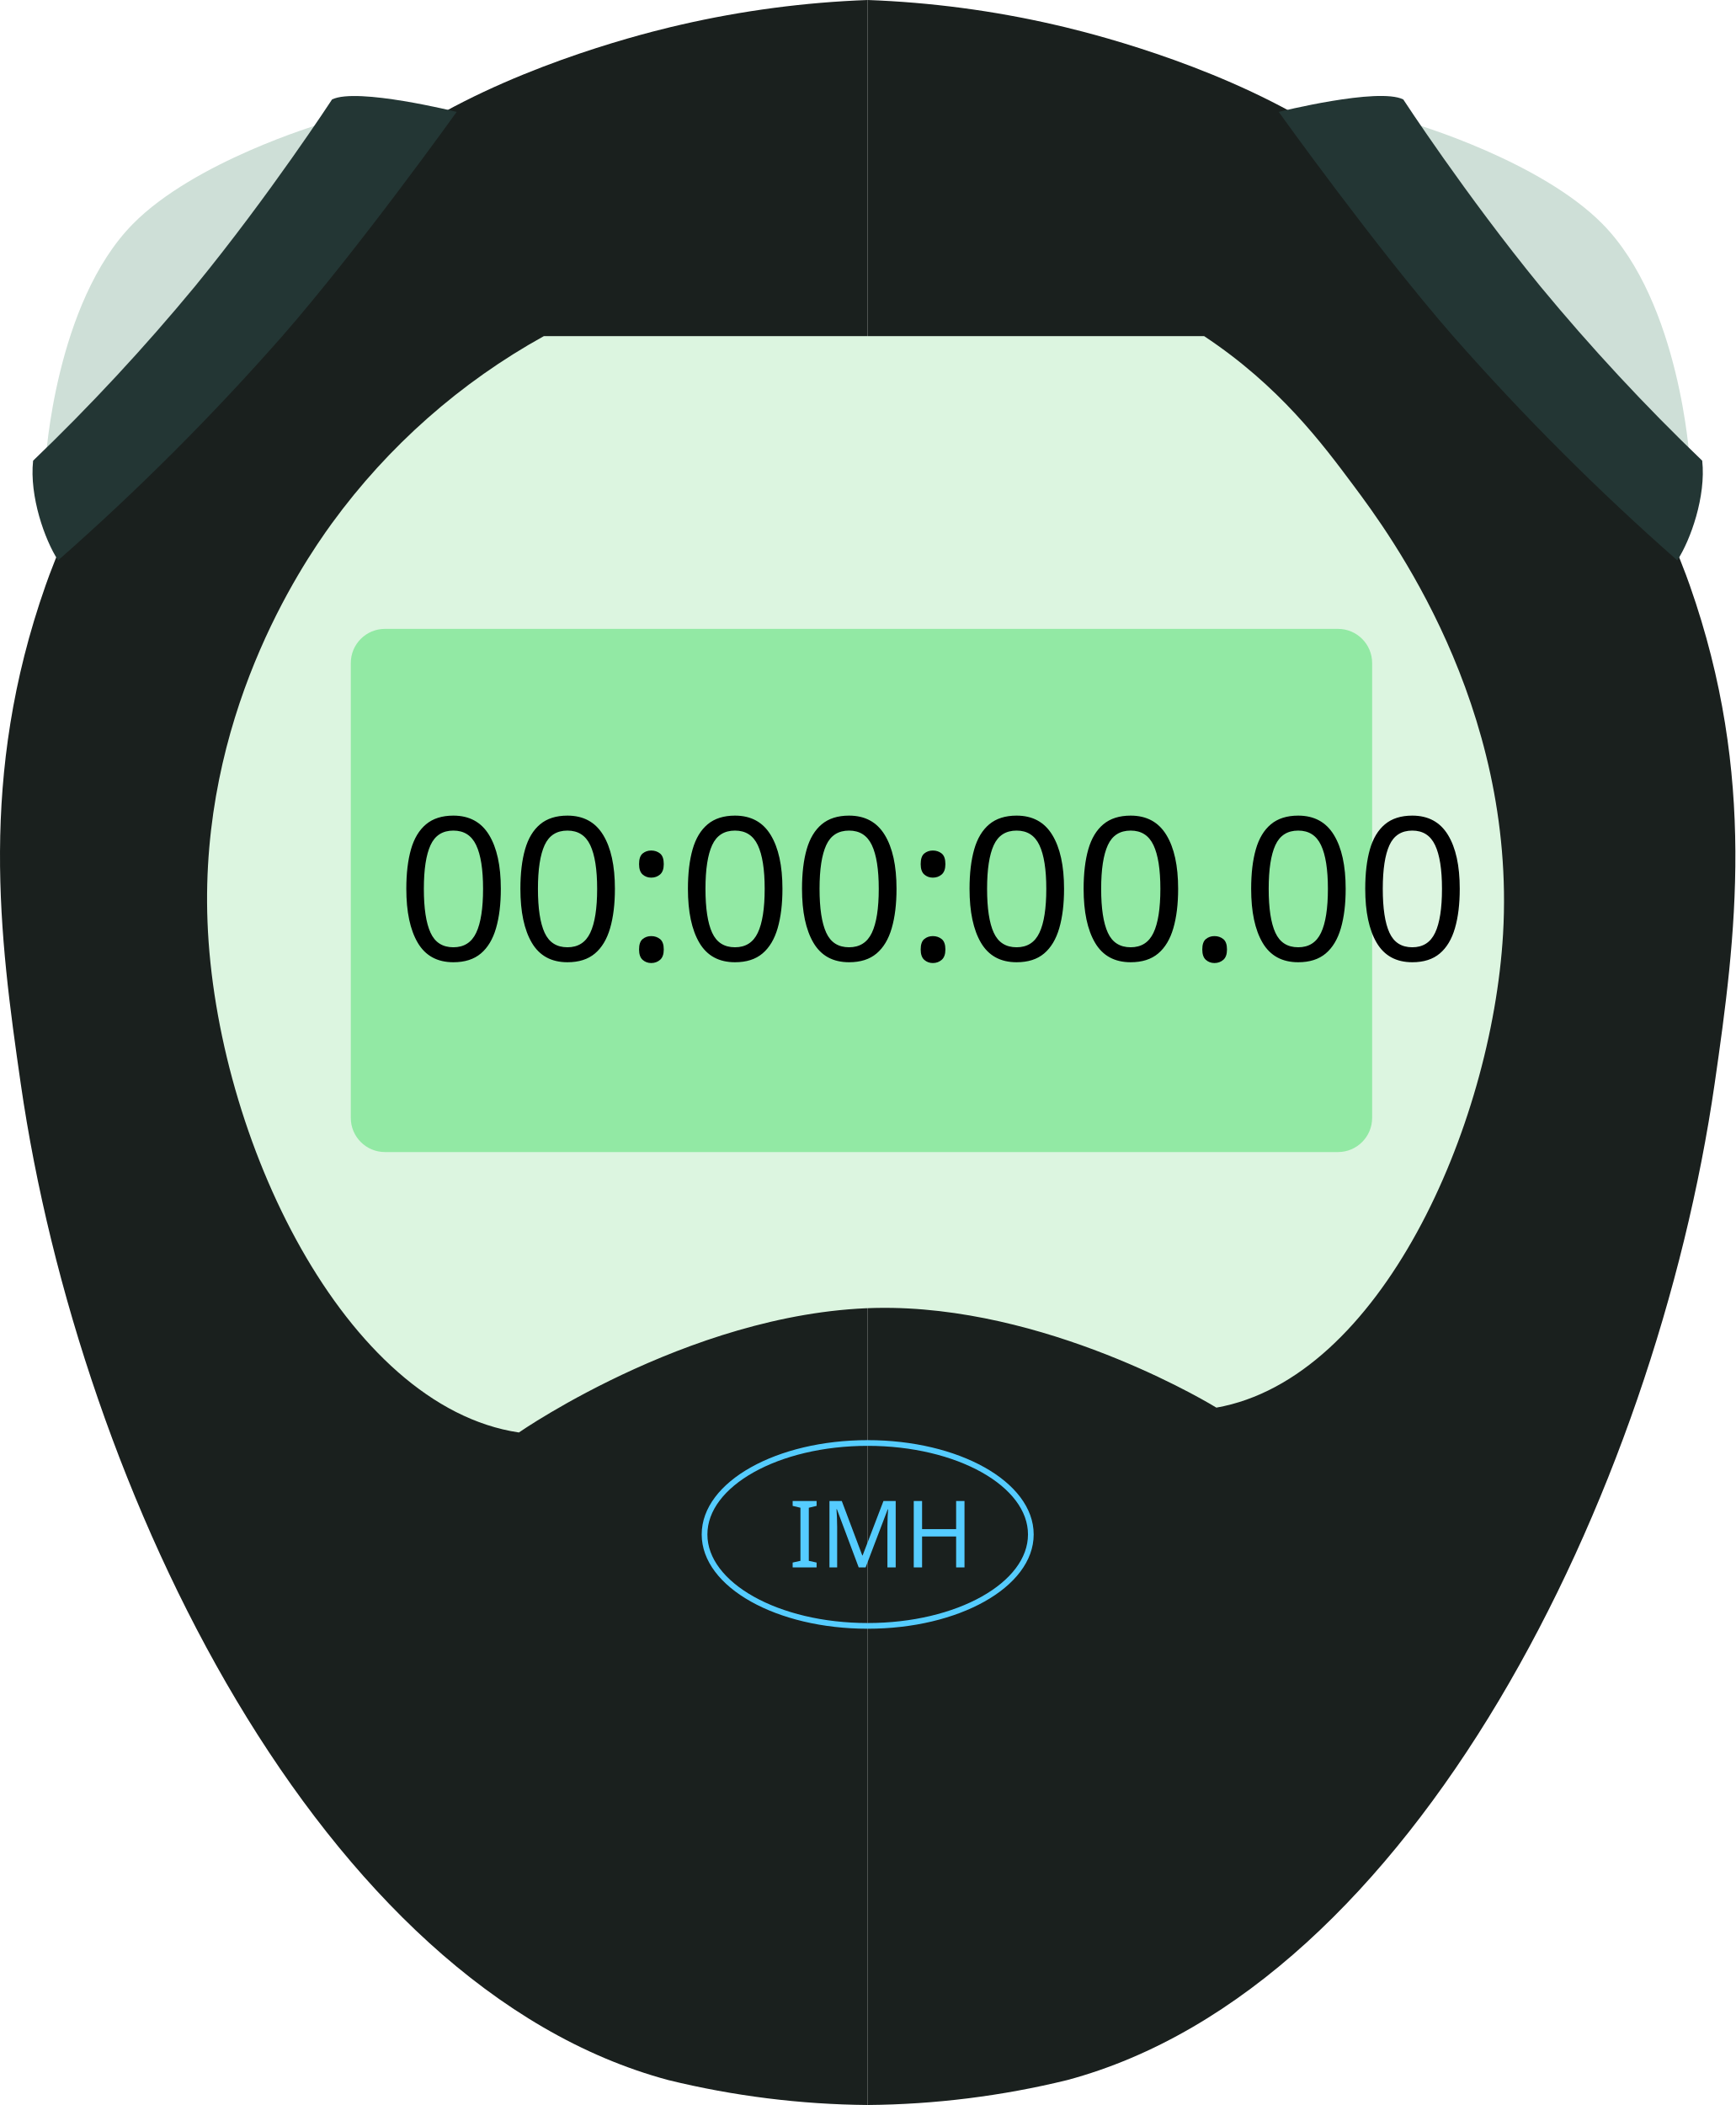
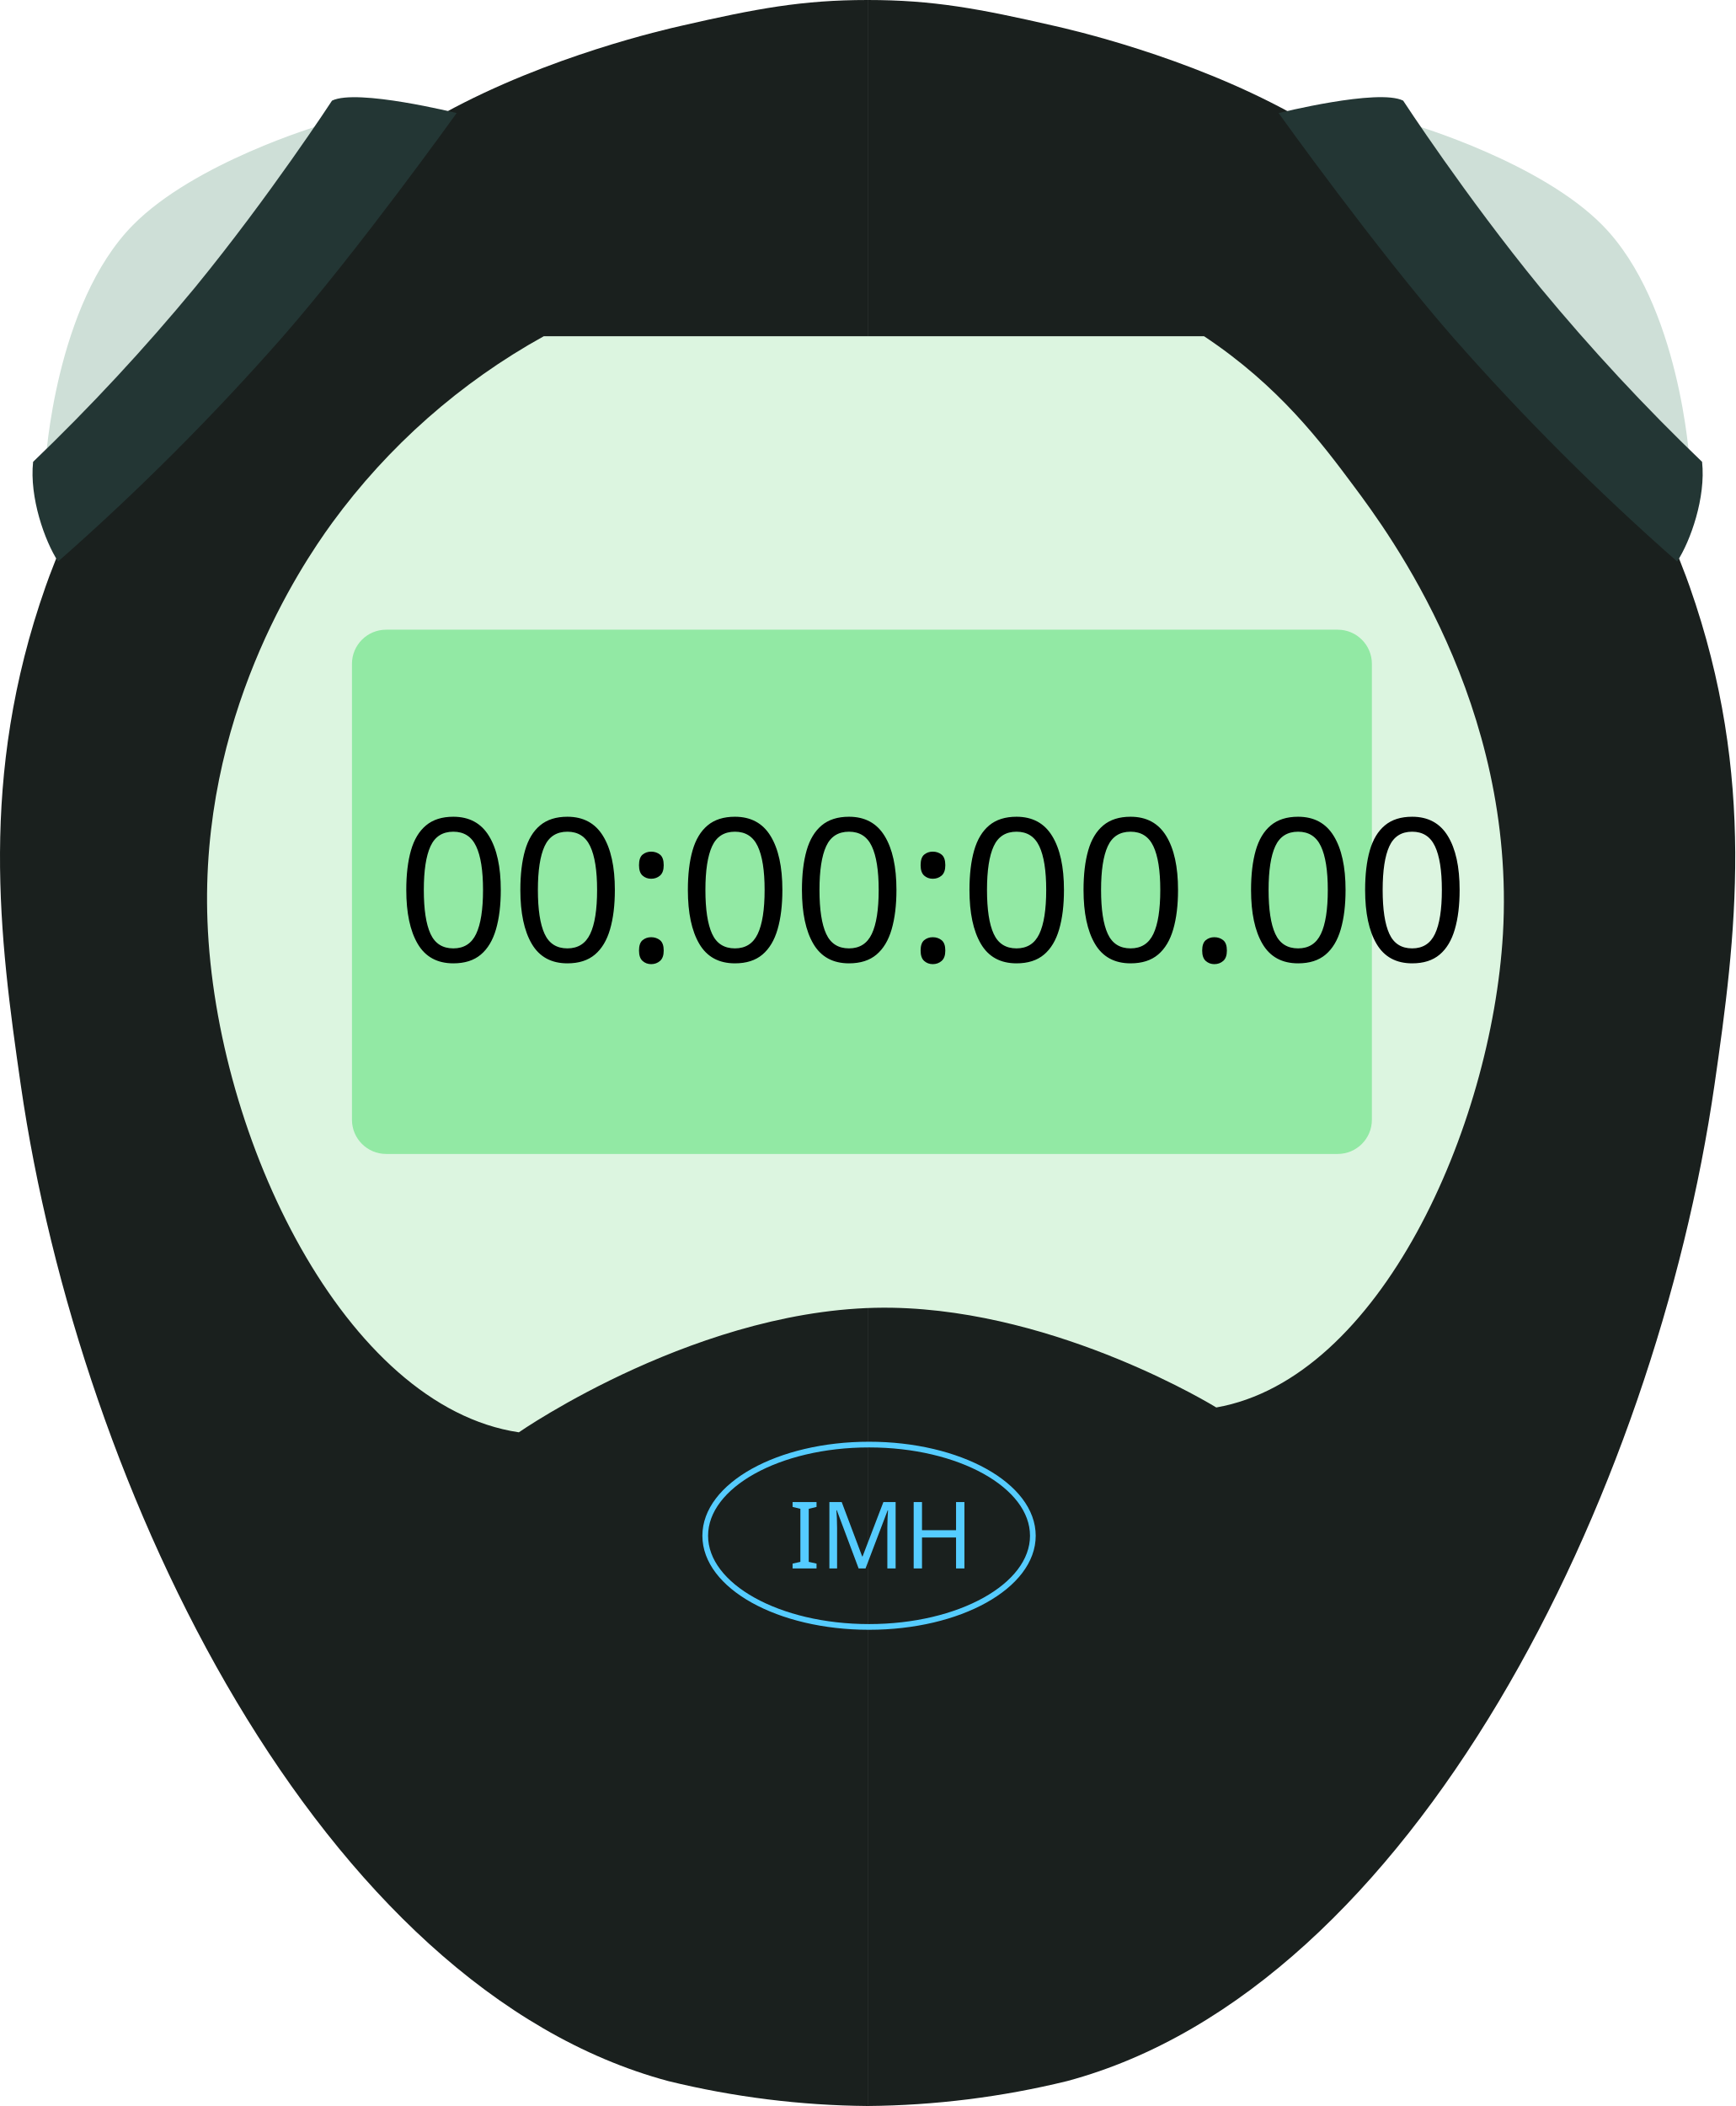
- <svg xmlns="http://www.w3.org/2000/svg" id="Layer_1" data-name="Layer 1" width="609.09" height="738.72" viewBox="0 0 609.09 738.72">
+ <svg xmlns="http://www.w3.org/2000/svg" id="Layer_1" data-name="Layer 1" width="609.09" height="739.14" viewBox="0 0 609.09 739.14">
  <defs>
    <style>.cls-1{fill:#1a201e;}.cls-2{fill:#cedfd7;}.cls-3{fill:#233634;}.cls-4{fill:#dcf5e0;}.cls-5{fill:#92e9a4;}.cls-6{font-size:70px;}.cls-6,.cls-8{font-family:MyriadPro-Regular, Myriad Pro;}.cls-7{fill:none;stroke:#5cf;stroke-miterlimit:10;stroke-width:2px;}.cls-8{font-size:32.62px;fill:#5cf;}</style>
  </defs>
-   <path class="cls-1" d="M400,39.42a349.59,349.59,0,0,1,65.57,8.67c5.14,1.18,46.39,10.48,83.06,30.6,98.87,54.23,134.93,152,139.89,166.12,23.63,67.09,16.16,123.51,8.75,174.86C676.49,563.54,591.75,736.76,470,769.4A305.56,305.56,0,0,1,400,778.14" transform="translate(-95.46 -39.42)" />
-   <path class="cls-2" d="M688.52,201.09s-3.31-55.35-30.6-83.06c-21.66-22-65.57-35-65.57-35C596.72,96.17,675.41,196.72,688.52,201.09Z" transform="translate(-95.46 -39.42)" />
-   <path class="cls-3" d="M684.15,236.07a869.65,869.65,0,0,1-78.69-78.69c-27-30.91-61.2-78.69-61.2-78.69s35-8.74,43.72-4.37c0,0,21.79,33.41,48.09,65.57a724.16,724.16,0,0,0,56.83,61.2C694.26,213.6,688.83,228.91,684.15,236.07Z" transform="translate(-95.46 -39.42)" />
-   <path class="cls-1" d="M400,39.42a349.59,349.59,0,0,0-65.57,8.67c-5.14,1.18-46.39,10.48-83.06,30.6-98.87,54.23-134.93,152-139.89,166.12-23.63,67.09-16.16,123.51-8.75,174.86C123.51,563.54,208.25,736.76,330.05,769.4A305.56,305.56,0,0,0,400,778.14" transform="translate(-95.46 -39.42)" />
-   <path class="cls-2" d="M111.48,201.09s3.31-55.35,30.6-83.06c21.66-22,65.57-35,65.57-35C203.28,96.17,124.59,196.72,111.48,201.09Z" transform="translate(-95.46 -39.42)" />
-   <path class="cls-3" d="M115.85,236.07a869.65,869.65,0,0,0,78.69-78.69c27-30.91,61.2-78.69,61.2-78.69S220.77,70,212,74.32c0,0-21.79,33.41-48.09,65.57a724.16,724.16,0,0,1-56.83,61.2C105.74,213.6,111.17,228.91,115.85,236.07Z" transform="translate(-95.46 -39.42)" />
-   <path class="cls-4" d="M286.34,157.38A229.61,229.61,0,0,0,212,223c-11.4,15.69-46.47,68.24-43.71,139.89,2.92,76,48.28,170.13,109.29,179.24,0,0,64.62-44.94,131.14-43.72,58.86,1.08,113.66,35,113.66,35C579.89,523.24,619,435,623,367.21c4.66-80.64-40-140.66-52.46-157.37-11-14.75-26-34.93-52.46-52.46Z" transform="translate(-95.46 -39.42)" />
-   <rect class="cls-5" x="123.12" y="220.69" width="358.47" height="183.61" rx="12" />
-   <text id="display" class="cls-6" transform="translate(139.17 336.98)">00:00:00.00</text>
-   <ellipse class="cls-7" cx="304.54" cy="538.49" rx="57.26" ry="32.09" />
-   <text class="cls-8" transform="translate(276.89 550.06)">IMH</text>
+   <path class="cls-1" d="M400,39c23,0,39,3,65.57,9.09,5.14,1.18,46.39,10.48,83.06,30.6,98.87,54.23,134.93,152,139.89,166.12,23.63,67.09,16.16,123.51,8.75,174.86C676.49,563.54,591.75,736.76,470,769.4A305.56,305.56,0,0,1,400,778.14" transform="translate(-95.46 -39)" />
+   <path class="cls-2" d="M688.52,201.09s-3.31-55.35-30.6-83.06c-21.66-22-65.57-35-65.57-35C596.72,96.17,675.41,196.72,688.52,201.09Z" transform="translate(-95.46 -39)" />
+   <path class="cls-3" d="M684.15,236.07a869.65,869.65,0,0,1-78.69-78.69c-27-30.91-61.2-78.69-61.2-78.69s35-8.74,43.72-4.37c0,0,21.79,33.41,48.09,65.57a724.16,724.16,0,0,0,56.83,61.2C694.26,213.6,688.83,228.91,684.15,236.07Z" transform="translate(-95.46 -39)" />
+   <path class="cls-1" d="M400,39c-23,0-39,3-65.57,9.09-5.14,1.18-46.39,10.48-83.06,30.6-98.87,54.23-134.93,152-139.89,166.12-23.63,67.09-16.16,123.51-8.75,174.86C123.51,563.54,208.25,736.76,330.05,769.4A305.56,305.56,0,0,0,400,778.14" transform="translate(-95.46 -39)" />
+   <path class="cls-2" d="M111.48,201.09s3.31-55.35,30.6-83.06c21.66-22,65.57-35,65.57-35C203.28,96.17,124.59,196.72,111.48,201.09Z" transform="translate(-95.46 -39)" />
+   <path class="cls-3" d="M115.85,236.07a869.65,869.65,0,0,0,78.69-78.69c27-30.91,61.2-78.69,61.2-78.69S220.77,70,212,74.32c0,0-21.79,33.41-48.09,65.57a724.16,724.16,0,0,1-56.83,61.2C105.74,213.6,111.17,228.91,115.85,236.07Z" transform="translate(-95.46 -39)" />
+   <path class="cls-4" d="M286.34,157A229.73,229.73,0,0,0,212,222.57c-11.4,15.7-46.47,68.24-43.71,139.89,2.92,76,48.28,170.13,109.29,179.24,0,0,64.62-44.93,131.14-43.72,58.86,1.08,113.66,35,113.66,35C579.89,522.87,619,434.66,623,366.84c4.66-80.65-40-140.67-52.46-157.38-11-14.75-26-34.92-52.46-52.46Z" transform="translate(-95.46 -39)" />
+   <rect class="cls-5" x="123.54" y="221" width="358" height="184" rx="12" />
+   <text id="display" class="cls-6" transform="translate(139.17 337.4)">00:00:00.00</text>
+   <ellipse class="cls-7" cx="305.04" cy="539" rx="57.5" ry="32" />
+   <text class="cls-8" transform="translate(276.89 550.48)">IMH</text>
</svg>
